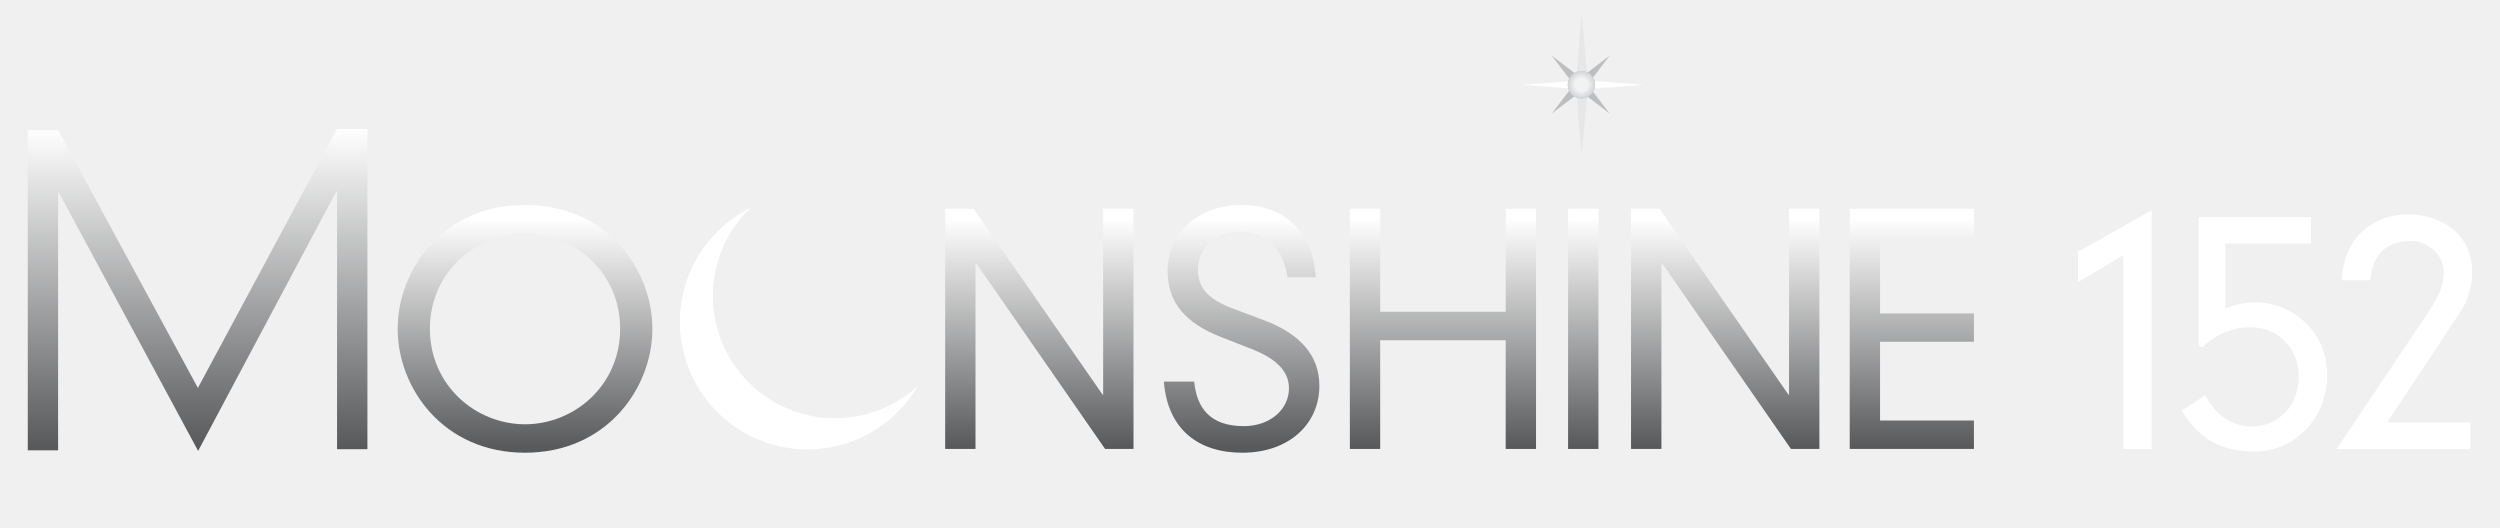
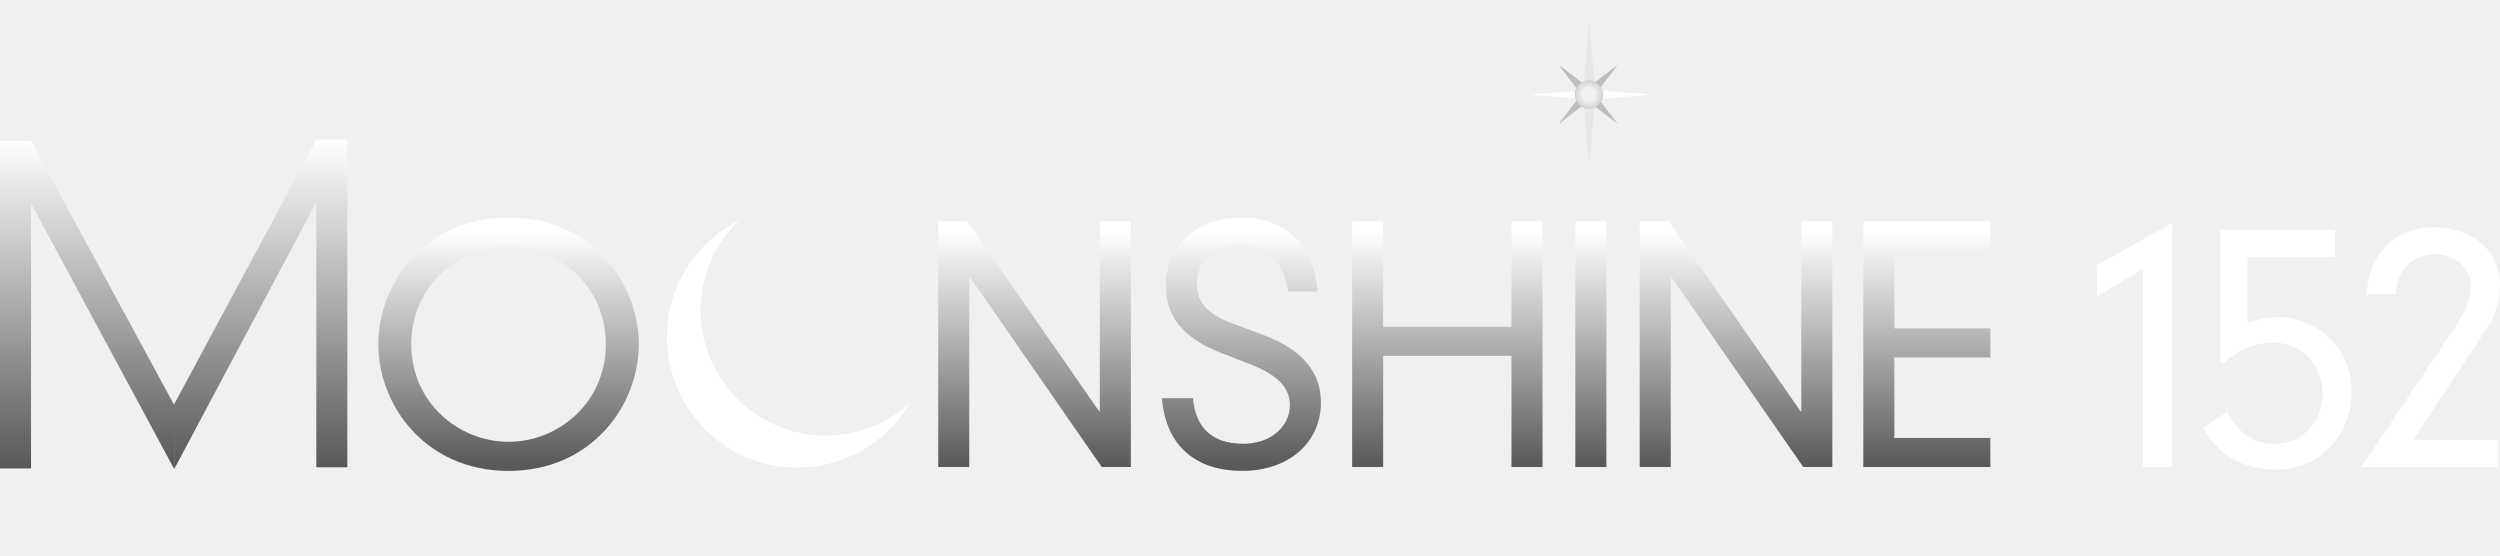
- <svg xmlns="http://www.w3.org/2000/svg" version="1.1" id="Layer_1" x="0px" y="0px" width="90px" height="19px" viewBox="0 0 90 19" enable-background="new 0 0 90 19" xml:space="preserve">
+ <svg xmlns="http://www.w3.org/2000/svg" version="1.1" id="Layer_1" x="0px" y="0px" width="620px" height="137.777px" viewBox="0 0 620 137.777" enable-background="new 0 0 620 137.777" xml:space="preserve">
  <g>
-     <path fill="#FFFFFF" d="M74.808,9.062l2.651-1.49v8.59h-1.024V9.188l-1.627,0.967V9.062z" />
-     <path fill="#FFFFFF" d="M79.156,12.43V7.811h4.039v0.956h-3.083v2.344c0.409-0.171,0.728-0.228,1.093-0.228   c1.125,0,2.57,0.865,2.57,2.64c0,1.502-1.126,2.73-2.617,2.73c-1.285,0-2.035-0.523-2.615-1.468l0.853-0.558   c0.353,0.717,0.956,1.127,1.685,1.127c0.738,0,1.672-0.546,1.672-1.81c0-1.023-0.762-1.764-1.729-1.764   c-0.626,0-1.194,0.217-1.753,0.729L79.156,12.43z" />
-     <path fill="#FFFFFF" d="M87.316,11.395c0.318-0.478,0.66-0.989,0.66-1.581c0-0.626-0.535-1.138-1.195-1.138   c-0.762,0-1.377,0.387-1.445,1.41h-1.023c0.034-1.41,1.002-2.366,2.389-2.366C87.908,7.72,89,8.448,89,9.802   c0,0.546-0.159,1.024-0.433,1.434l-2.628,3.971h2.992v0.956h-4.812L87.316,11.395z" />
+     <path fill="#FFFFFF" d="M520.008,65.802l18.678-10.5v60.519h-7.215V66.684l-11.463,6.812V65.802z" />
+     <path fill="#FFFFFF" d="M550.648,89.528V56.984h28.457v6.733h-21.724v16.512c2.886-1.202,5.13-1.603,7.694-1.603   c7.936,0,18.117,6.092,18.117,18.597c0,10.582-7.936,19.239-18.438,19.239c-9.057,0-14.348-3.688-18.436-10.341l6.012-3.929   c2.484,5.05,6.734,7.938,11.863,7.938c5.21,0,11.783-3.85,11.783-12.748c0-7.213-5.371-12.424-12.184-12.424   c-4.41,0-8.416,1.523-12.346,5.131L550.648,89.528z" />
+     <path fill="#FFFFFF" d="M608.137,82.234c2.244-3.367,4.648-6.974,4.648-11.142c0-4.408-3.767-8.016-8.416-8.016   c-5.369,0-9.699,2.725-10.181,9.939h-7.214c0.24-9.939,7.055-16.673,16.834-16.673c8.496,0,16.191,5.13,16.191,14.668   c0,3.848-1.121,7.215-3.047,10.1l-18.517,27.976h21.082v6.733h-33.906L608.137,82.234z" />
    <g>
-       <polygon fill="#FFFFFF" points="57.149,2.903 59.17,3.05 57.149,3.212   " />
+       <polygon fill="#FFFFFF" points="395.598,22.403 409.838,23.44 395.598,24.582   " />
    </g>
    <g>
-       <polygon fill="#FFFFFF" points="56.827,2.903 54.807,3.05 56.827,3.212   " />
+       <polygon fill="#FFFFFF" points="393.326,22.403 379.087,23.44 393.326,24.582   " />
    </g>
    <g>
      <g>
        <g>
-           <polygon fill="#E6E7E8" points="56.74,2.851 56.938,0.473 57.156,2.851     " />
+           <polygon fill="#E6E7E8" points="392.715,22.041 394.104,5.283 395.646,22.041     " />
        </g>
        <g>
-           <polygon fill="#E6E7E8" points="56.74,3.231 56.938,5.609 57.156,3.231     " />
+           <polygon fill="#E6E7E8" points="392.715,24.716 394.104,41.47 395.646,24.716     " />
        </g>
      </g>
    </g>
    <g>
-       <circle fill="#BCBEC0" cx="56.932" cy="3.05" r="0.492" />
-       <polygon fill="#BCBEC0" points="55.86,2 56.906,2.8 57.951,2 57.152,3.046 57.951,4.091 56.906,3.292 55.86,4.091 56.658,3.046       " />
+       <path fill="#BBBDBF" d="M397.528,23.442c0,1.916-1.548,3.467-3.462,3.467c-1.918,0-3.467-1.551-3.467-3.467    c0-1.914,1.549-3.466,3.467-3.466C395.98,19.976,397.528,21.528,397.528,23.442z" />
+       <polygon fill="#BBBDBF" points="386.516,16.048 393.881,21.677 401.242,16.048 395.615,23.412 401.242,30.775 393.881,25.147     386.516,30.775 392.143,23.412   " />
    </g>
-     <radialGradient id="SVGID_1_" cx="56.932" cy="3.05" r="0.496" gradientUnits="userSpaceOnUse">
-       <stop offset="0.468" style="stop-color:#F1F2F2" />
-       <stop offset="0.934" style="stop-color:#D5D7D8" />
-       <stop offset="1" style="stop-color:#D1D3D4" />
+     <radialGradient id="SVGID_1_" cx="394.065" cy="23.443" r="3.49" gradientUnits="userSpaceOnUse">
+       <stop offset="0.468" style="stop-color:#F1F1F2" />
+       <stop offset="1" style="stop-color:#D0D2D3" />
    </radialGradient>
-     <circle fill="url(#SVGID_1_)" cx="56.932" cy="3.05" r="0.496" />
+     <path fill="url(#SVGID_1_)" d="M397.555,23.444c0,1.923-1.562,3.488-3.492,3.488c-1.926,0-3.488-1.565-3.488-3.488   c0-1.928,1.562-3.491,3.488-3.491C395.992,19.953,397.555,21.516,397.555,23.444z" />
    <g>
-       <linearGradient id="SVGID_2_" gradientUnits="userSpaceOnUse" x1="18.901" y1="4.623" x2="18.901" y2="16.104">
+       <linearGradient id="SVGID_2_" gradientUnits="userSpaceOnUse" x1="126.123" y1="34.523" x2="126.123" y2="115.409">
        <stop offset="0.283" style="stop-color:#FFFFFF" />
        <stop offset="1" style="stop-color:#58595B" />
      </linearGradient>
-       <path fill="url(#SVGID_2_)" d="M18.901,7.378c2.935,0,4.585,2.321,4.585,4.459c0,2.14-1.65,4.461-4.585,4.461    c-2.936,0-4.585-2.321-4.585-4.461C14.316,9.7,15.966,7.378,18.901,7.378z M18.901,15.274c1.763,0,3.424-1.388,3.424-3.437    c0-2.047-1.661-3.435-3.424-3.435c-1.764,0-3.424,1.388-3.424,3.435C15.477,13.887,17.138,15.274,18.901,15.274z" />
-       <linearGradient id="SVGID_3_" gradientUnits="userSpaceOnUse" x1="37.416" y1="4.623" x2="37.416" y2="16.104">
+       <path fill="url(#SVGID_2_)" d="M126.123,53.938c20.68,0,32.304,16.353,32.304,31.422c0,15.07-11.624,31.423-32.304,31.423    c-20.681,0-32.304-16.353-32.304-31.423C93.819,70.291,105.442,53.938,126.123,53.938z M126.123,109.568    c12.424,0,24.127-9.779,24.127-24.208c0-14.428-11.703-24.207-24.127-24.207c-12.425,0-24.127,9.779-24.127,24.207    C101.995,99.789,113.698,109.568,126.123,109.568z" />
+       <linearGradient id="SVGID_3_" gradientUnits="userSpaceOnUse" x1="256.568" y1="34.524" x2="256.568" y2="115.409">
        <stop offset="0.283" style="stop-color:#FFFFFF" />
        <stop offset="1" style="stop-color:#58595B" />
      </linearGradient>
-       <path fill="url(#SVGID_3_)" d="M39.714,7.515h1.092v8.647h-1.023l-4.642-6.69h-0.023v6.69h-1.092V7.515h1.024l4.642,6.69h0.022    V7.515z" />
-       <linearGradient id="SVGID_4_" gradientUnits="userSpaceOnUse" x1="44.698" y1="4.623" x2="44.698" y2="16.104">
+       <path fill="url(#SVGID_3_)" d="M272.76,54.901h7.694v60.919h-7.213l-32.704-47.133h-0.16v47.133h-7.697V54.901h7.215    l32.704,47.132h0.16V54.901z" />
+       <linearGradient id="SVGID_4_" gradientUnits="userSpaceOnUse" x1="307.873" y1="34.523" x2="307.873" y2="115.409">
        <stop offset="0.283" style="stop-color:#FFFFFF" />
        <stop offset="1" style="stop-color:#58595B" />
      </linearGradient>
-       <path fill="url(#SVGID_4_)" d="M46.348,9.984c-0.148-1.024-0.739-1.649-1.661-1.649c-1.229,0-1.559,0.808-1.559,1.399    c0,0.649,0.409,1.058,1.263,1.376l1.091,0.409c1.377,0.513,2.015,1.32,2.015,2.367c0,1.399-1.114,2.412-2.776,2.412    c-1.57,0-2.686-0.831-2.822-2.561h1.092c0.091,0.945,0.569,1.604,1.786,1.604c0.945,0,1.626-0.603,1.626-1.365    c0-0.671-0.557-1.104-1.342-1.411l-1.104-0.432c-1.285-0.501-1.923-1.252-1.923-2.367c0-1.49,1.24-2.389,2.663-2.389    c1.433,0,2.547,0.854,2.672,2.605H46.348z" />
-       <linearGradient id="SVGID_5_" gradientUnits="userSpaceOnUse" x1="51.946" y1="4.623" x2="51.946" y2="16.104">
+       <path fill="url(#SVGID_4_)" d="M319.497,72.295c-1.042-7.214-5.211-11.623-11.703-11.623c-8.658,0-10.981,5.691-10.981,9.859    c0,4.569,2.886,7.455,8.896,9.698l7.695,2.886c9.699,3.608,14.188,9.3,14.188,16.674c0,9.859-7.854,16.994-19.557,16.994    c-11.062,0-18.918-5.852-19.879-18.036h7.694c0.642,6.654,4.009,11.301,12.586,11.301c6.654,0,11.461-4.248,11.461-9.617    c0-4.729-3.926-7.777-9.458-9.94l-7.775-3.046c-9.057-3.526-13.547-8.817-13.547-16.673c0-10.5,8.738-16.833,18.758-16.833    c10.098,0,17.956,6.013,18.835,18.356H319.497z" />
+       <linearGradient id="SVGID_5_" gradientUnits="userSpaceOnUse" x1="358.938" y1="34.524" x2="358.938" y2="115.409">
        <stop offset="0.283" style="stop-color:#FFFFFF" />
        <stop offset="1" style="stop-color:#58595B" />
      </linearGradient>
-       <path fill="url(#SVGID_5_)" d="M54.205,7.515h1.092v8.647h-1.092v-3.914h-4.518v3.914h-1.092V7.515h1.092v3.709h4.518V7.515z" />
-       <linearGradient id="SVGID_6_" gradientUnits="userSpaceOnUse" x1="56.998" y1="4.623" x2="56.998" y2="16.104">
+       <path fill="url(#SVGID_5_)" d="M374.848,54.901h7.697v60.919h-7.697V88.246h-31.822v27.574h-7.693V54.901h7.693v26.13h31.822    V54.901z" />
+       <linearGradient id="SVGID_6_" gradientUnits="userSpaceOnUse" x1="394.53" y1="34.524" x2="394.53" y2="115.409">
        <stop offset="0.283" style="stop-color:#FFFFFF" />
        <stop offset="1" style="stop-color:#58595B" />
      </linearGradient>
-       <path fill="url(#SVGID_6_)" d="M56.451,7.515h1.093v8.647h-1.093V7.515z" />
-       <linearGradient id="SVGID_7_" gradientUnits="userSpaceOnUse" x1="62.107" y1="4.623" x2="62.107" y2="16.104">
+       <path fill="url(#SVGID_6_)" d="M390.684,54.901h7.693v60.919h-7.693V54.901z" />
+       <linearGradient id="SVGID_7_" gradientUnits="userSpaceOnUse" x1="430.533" y1="34.524" x2="430.533" y2="115.409">
        <stop offset="0.283" style="stop-color:#FFFFFF" />
        <stop offset="1" style="stop-color:#58595B" />
      </linearGradient>
-       <path fill="url(#SVGID_7_)" d="M64.406,7.515h1.092v8.647h-1.023l-4.643-6.69h-0.021v6.69h-1.094V7.515h1.024l4.642,6.69h0.023    V7.515z" />
-       <linearGradient id="SVGID_8_" gradientUnits="userSpaceOnUse" x1="68.825" y1="4.623" x2="68.825" y2="16.104">
+       <path fill="url(#SVGID_7_)" d="M446.725,54.901h7.695v60.919h-7.213l-32.706-47.133h-0.159v47.133h-7.695V54.901h7.213    l32.704,47.132h0.161V54.901z" />
+       <linearGradient id="SVGID_8_" gradientUnits="userSpaceOnUse" x1="477.856" y1="34.524" x2="477.856" y2="115.409">
        <stop offset="0.283" style="stop-color:#FFFFFF" />
        <stop offset="1" style="stop-color:#58595B" />
      </linearGradient>
-       <path fill="url(#SVGID_8_)" d="M66.59,7.515h4.471v1.024h-3.379v2.742h3.379v1.023h-3.379v2.834h3.379v1.023H66.59V7.515z" />
+       <path fill="url(#SVGID_8_)" d="M462.105,54.901h31.5v7.213h-23.807v19.318h23.807v7.214h-23.807v19.96h23.807v7.214h-31.5V54.901z    " />
    </g>
-     <linearGradient id="SVGID_9_" gradientUnits="userSpaceOnUse" x1="7.113" y1="4.623" x2="7.113" y2="16.104">
-       <stop offset="0" style="stop-color:#FFFFFF" />
-       <stop offset="1" style="stop-color:#58595B" />
-     </linearGradient>
-     <polygon fill="url(#SVGID_9_)" points="12.134,4.642 7.124,13.965 2.092,4.684 1,4.684 1,16.213 2.092,16.213 2.092,6.925    2.115,6.925 7.131,16.23 7.131,16.236 12.112,6.883 12.134,6.883 12.134,16.171 13.227,16.171 13.227,4.642  " />
-     <path fill="#FFFFFF" d="M27.027,7.474c-0.839,0.801-1.363,1.93-1.363,3.182c0,2.43,1.97,4.4,4.4,4.4   c1.146,0,2.19-0.439,2.974-1.158c-0.796,1.365-2.274,2.281-3.968,2.281c-2.537,0-4.593-2.057-4.593-4.592   C24.477,9.785,25.516,8.226,27.027,7.474z" />
+     <g>
+       <linearGradient id="SVGID_9_" gradientUnits="userSpaceOnUse" x1="21.597" y1="34.523" x2="21.597" y2="115.409">
+         <stop offset="0" style="stop-color:#FFFFFF" />
+         <stop offset="1" style="stop-color:#58595B" />
+       </linearGradient>
+       <polygon fill="url(#SVGID_9_)" points="43.194,116.302 7.856,50.741 7.696,50.741 7.696,116.177 0,116.177 0,34.949 7.696,34.949     43.194,100.432   " />
+       <linearGradient id="SVGID_10_" gradientUnits="userSpaceOnUse" x1="64.644" y1="34.523" x2="64.644" y2="115.408">
+         <stop offset="0" style="stop-color:#FFFFFF" />
+         <stop offset="1" style="stop-color:#58595B" />
+       </linearGradient>
+       <polygon fill="url(#SVGID_10_)" points="43.145,100.342 78.447,34.657 86.142,34.657 86.142,115.885 78.447,115.885     78.447,50.449 78.287,50.449 43.194,116.347   " />
+     </g>
+     <path fill="#FFFFFF" d="M183.374,54.612c-5.914,5.644-9.604,13.599-9.604,22.416c0,17.122,13.88,31.005,30.999,31.005   c8.079,0,15.433-3.096,20.95-8.155c-5.609,9.609-16.023,16.072-27.955,16.072c-17.872,0-32.357-14.49-32.357-32.357   C165.407,70.894,172.726,59.906,183.374,54.612z" />
  </g>
</svg>
